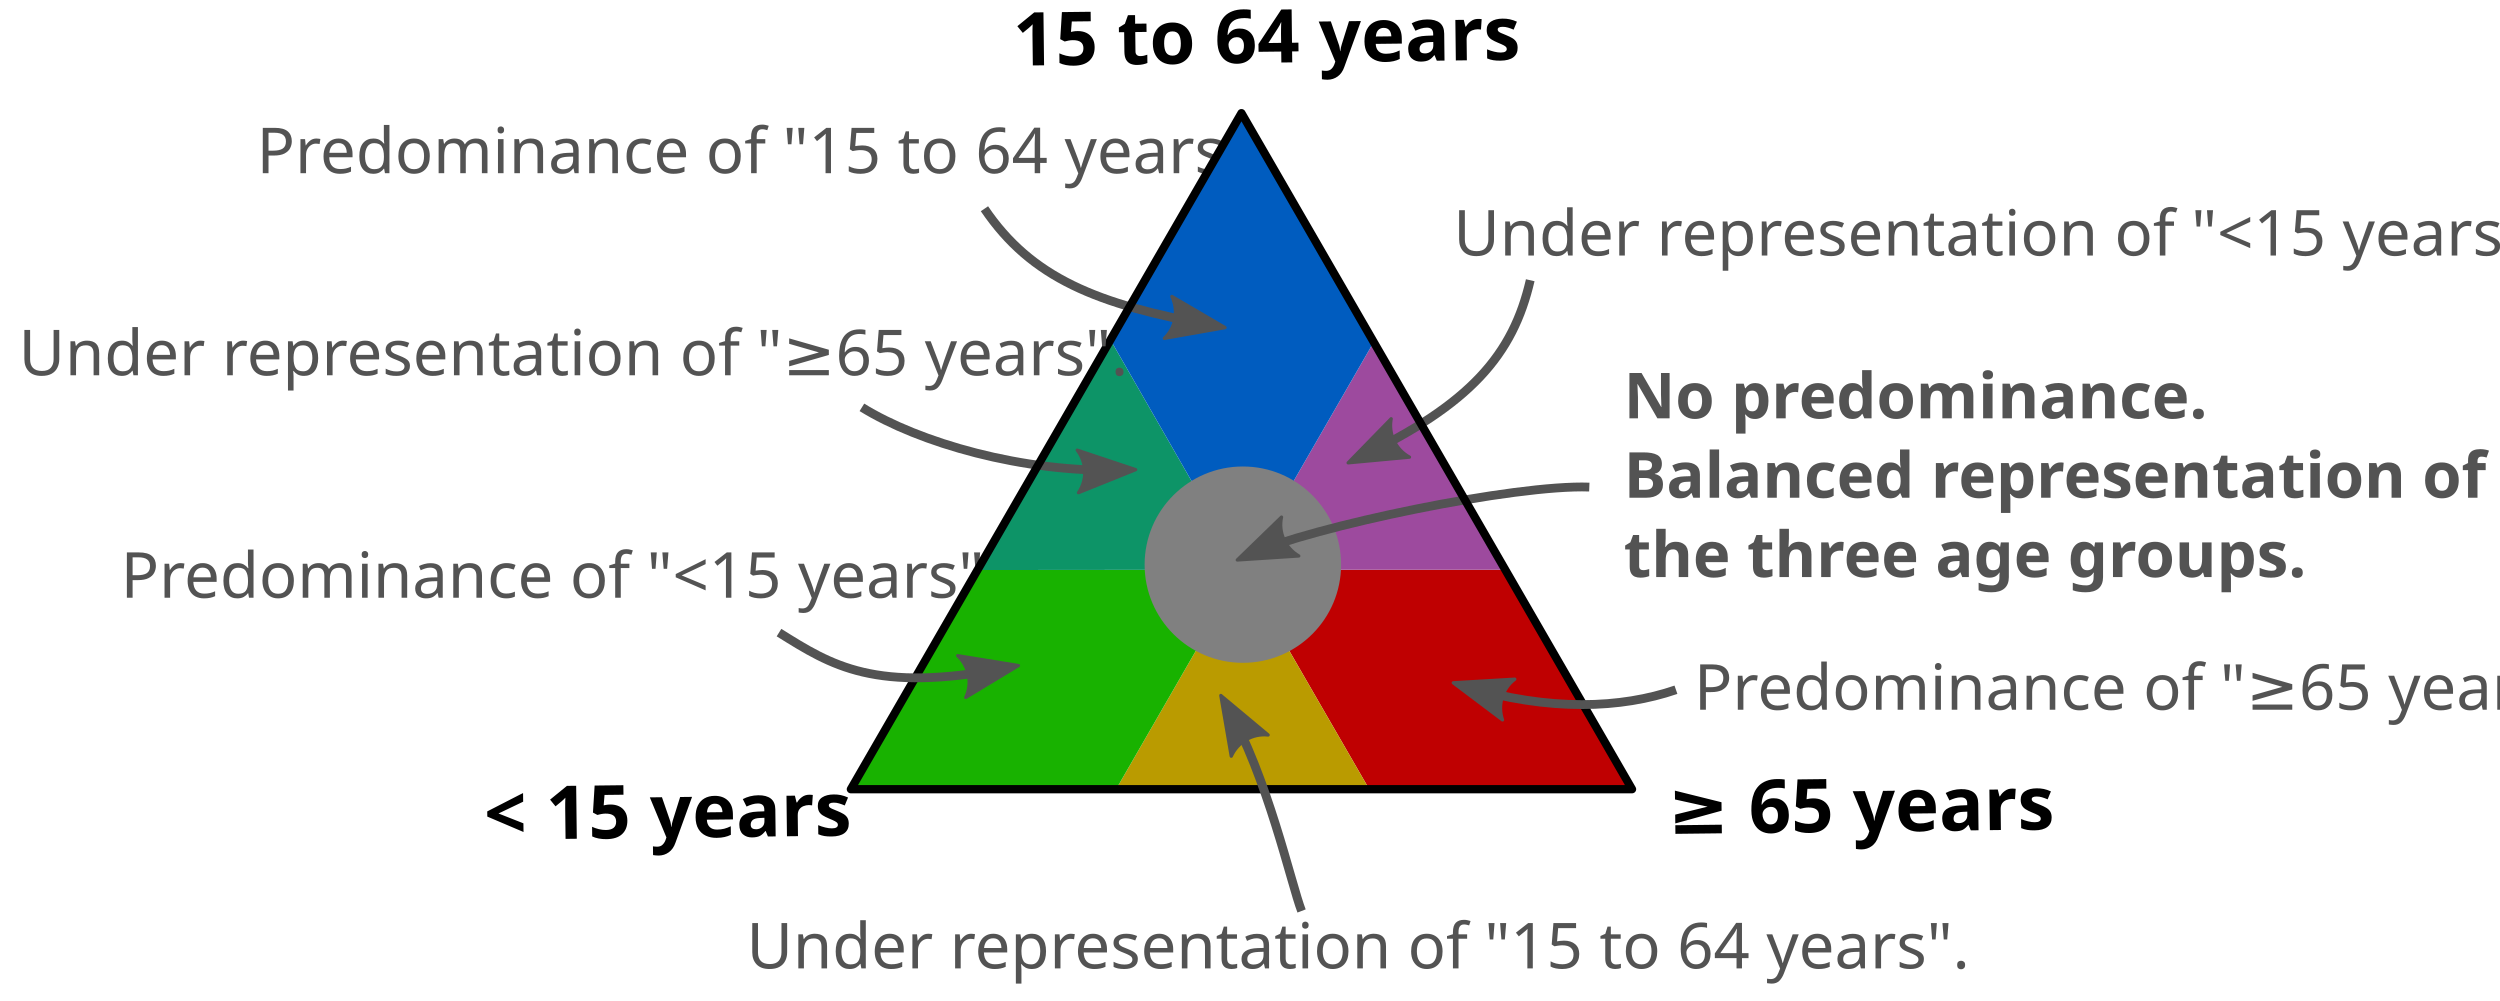
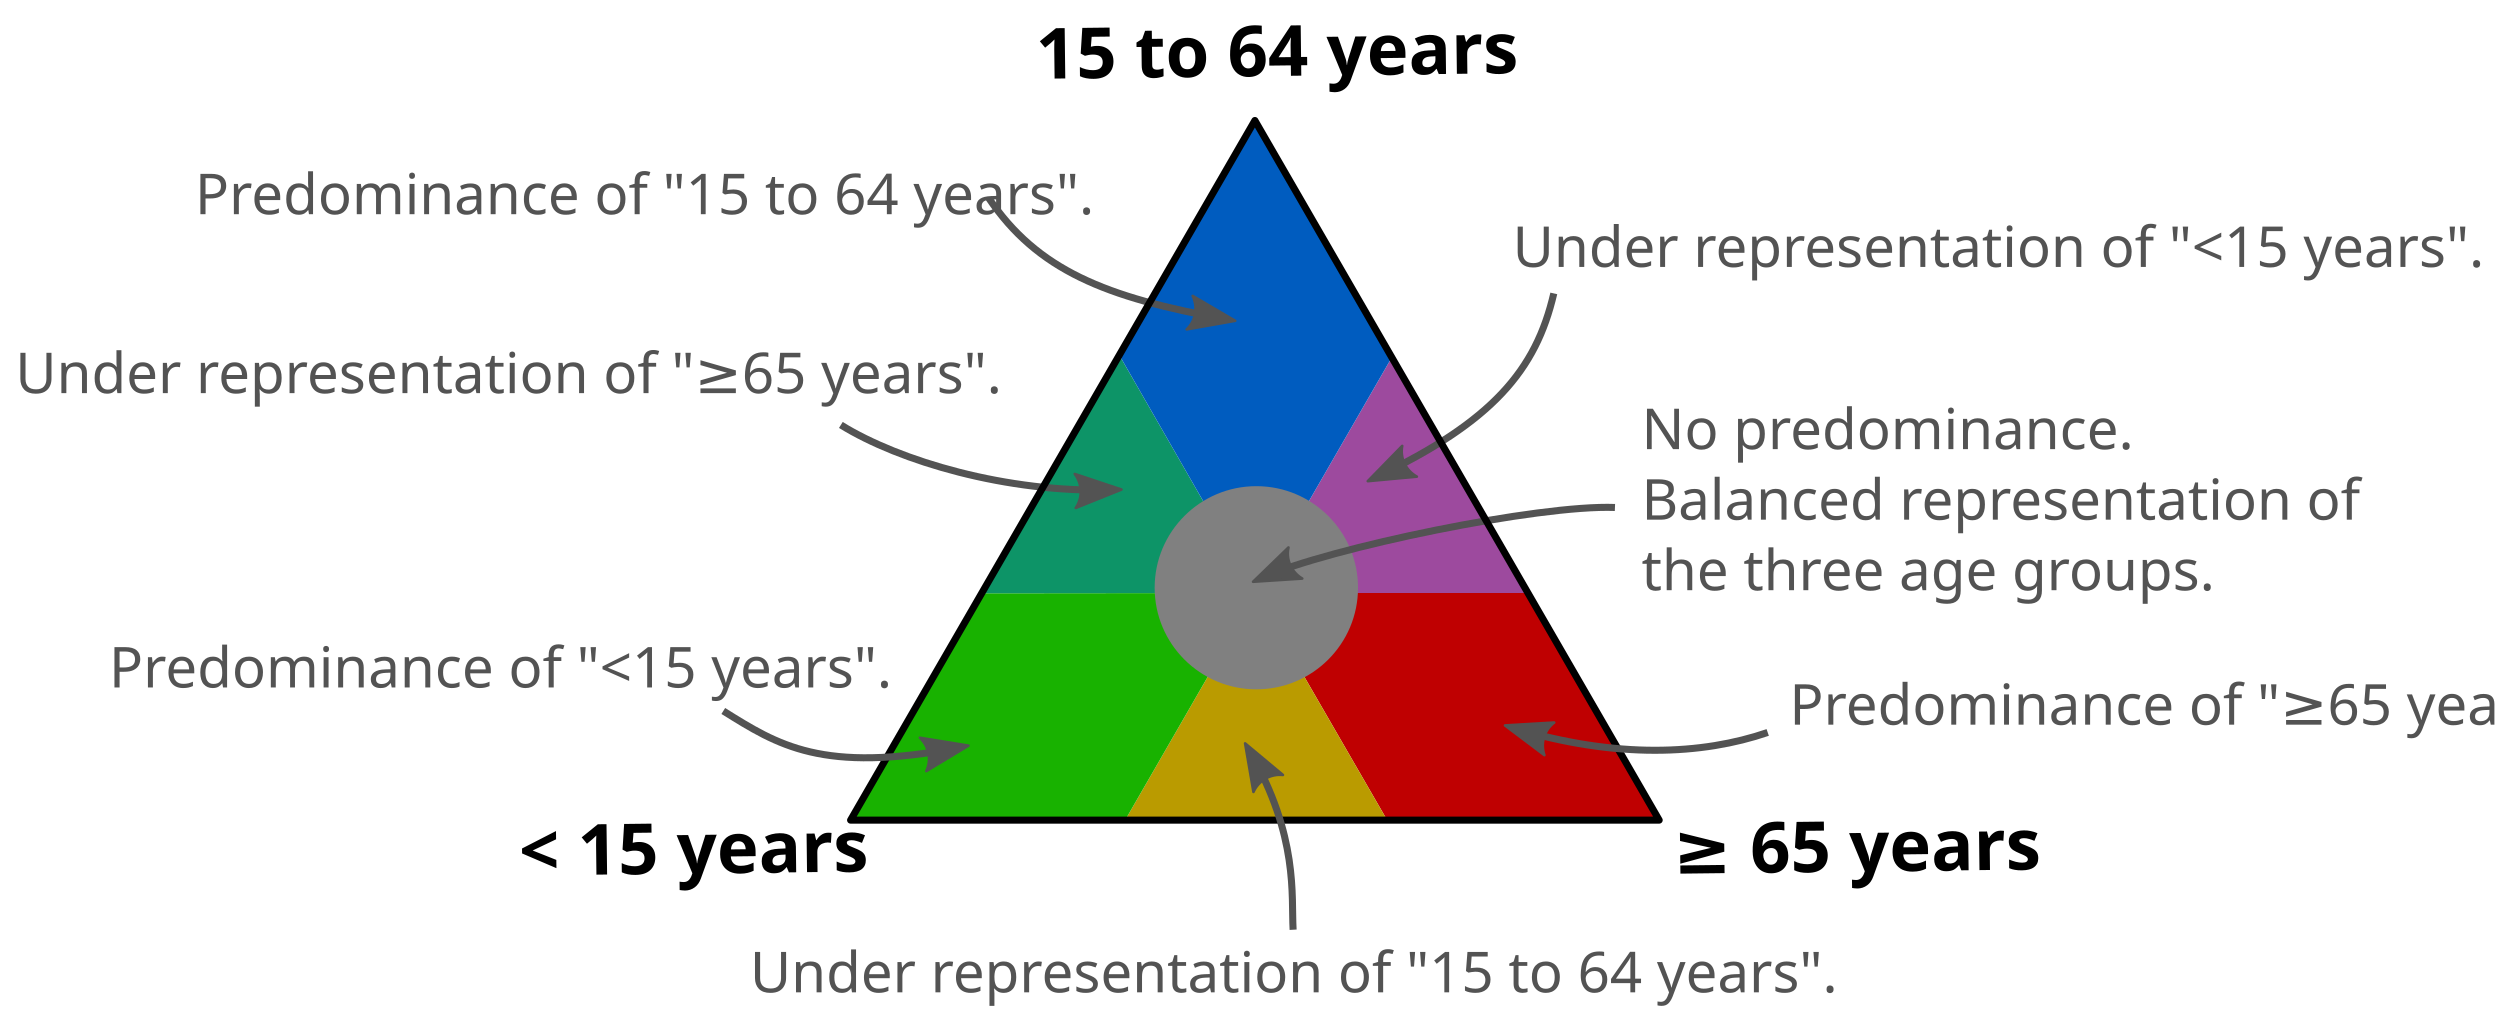
- <svg xmlns="http://www.w3.org/2000/svg" height="60mm" version="1.1" width="150mm" id="svg1271">
+ <svg xmlns="http://www.w3.org/2000/svg" height="51mm" version="1.1" width="125mm" id="svg1271">
  <defs id="defs2">
    <marker style="overflow:visible" id="Arrow2Mend-2-6-6" refX="0" refY="0" orient="auto" viewBox="0 0 6.93 5.196" markerWidth="6.93" markerHeight="5.196" preserveAspectRatio="xMidYMid">
      <path transform="scale(-0.6)" d="M 8.719,4.034 -2.207,0.016 8.719,-4.002 c -1.745,2.372 -1.735,5.617 -6e-7,8.035 z" style="fill:context-stroke;fill-rule:evenodd;stroke:context-stroke;stroke-width:0.625;stroke-linejoin:round" id="path359593-0-6-10" />
    </marker>
    <marker style="overflow:visible" id="Arrow2Mend-2-6-3-2" refX="0" refY="0" orient="auto" viewBox="0 0 6.93 5.196" markerWidth="6.93" markerHeight="5.196" preserveAspectRatio="xMidYMid">
      <path transform="scale(-0.6)" d="M 8.719,4.034 -2.207,0.016 8.719,-4.002 c -1.745,2.372 -1.735,5.617 -6e-7,8.035 z" style="fill:context-stroke;fill-rule:evenodd;stroke:context-stroke;stroke-width:0.625;stroke-linejoin:round" id="path359593-0-6-1-6" />
    </marker>
    <marker style="overflow:visible" id="Arrow2Mend-2-6-3" refX="0" refY="0" orient="auto" viewBox="0 0 6.93 5.196" markerWidth="6.93" markerHeight="5.196" preserveAspectRatio="xMidYMid">
      <path transform="scale(-0.6)" d="M 8.719,4.034 -2.207,0.016 8.719,-4.002 c -1.745,2.372 -1.735,5.617 -6e-7,8.035 z" style="fill:context-stroke;fill-rule:evenodd;stroke:context-stroke;stroke-width:0.625;stroke-linejoin:round" id="path359593-0-6-1" />
    </marker>
    <marker style="overflow:visible" id="Arrow2Mend-4" refX="0" refY="0" orient="auto">
      <path transform="scale(-0.6)" d="M 8.719,4.034 -2.207,0.016 8.719,-4.002 c -1.745,2.372 -1.735,5.617 -6e-7,8.035 z" style="fill:context-stroke;fill-rule:evenodd;stroke:context-stroke;stroke-width:0.625;stroke-linejoin:round" id="path359593-4" />
    </marker>
    <marker style="overflow:visible" id="Arrow2Mend-9-7" refX="0" refY="0" orient="auto">
      <path transform="scale(-0.6)" d="M 8.719,4.034 -2.207,0.016 8.719,-4.002 c -1.745,2.372 -1.735,5.617 -6e-7,8.035 z" style="fill:context-stroke;fill-rule:evenodd;stroke:context-stroke;stroke-width:0.625;stroke-linejoin:round" id="path359593-6-6" />
    </marker>
    <marker style="overflow:visible" id="Arrow2Mend-9-1-3" refX="0" refY="0" orient="auto">
      <path transform="scale(-0.6)" d="M 8.719,4.034 -2.207,0.016 8.719,-4.002 c -1.745,2.372 -1.735,5.617 -6e-7,8.035 z" style="fill:context-stroke;fill-rule:evenodd;stroke:context-stroke;stroke-width:0.625;stroke-linejoin:round" id="path359593-6-7-1" />
    </marker>
    <marker style="overflow:visible" id="Arrow2Mend-9-7-2" refX="0" refY="0" orient="auto">
      <path transform="scale(-0.6)" d="M 8.719,4.034 -2.207,0.016 8.719,-4.002 c -1.745,2.372 -1.735,5.617 -6e-7,8.035 z" style="fill:context-stroke;fill-rule:evenodd;stroke:context-stroke;stroke-width:0.625;stroke-linejoin:round" id="path359593-6-6-6" />
    </marker>
    <marker style="overflow:visible" id="Arrow2Mend-9-1-3-3" refX="0" refY="0" orient="auto">
      <path transform="scale(-0.6)" d="M 8.719,4.034 -2.207,0.016 8.719,-4.002 c -1.745,2.372 -1.735,5.617 -6e-7,8.035 z" style="fill:context-stroke;fill-rule:evenodd;stroke:context-stroke;stroke-width:0.625;stroke-linejoin:round" id="path359593-6-7-1-6" />
    </marker>
    <marker style="overflow:visible" id="Arrow2Mend-9-1-3-0" refX="0" refY="0" orient="auto">
      <path transform="scale(-0.6)" d="M 8.719,4.034 -2.207,0.016 8.719,-4.002 c -1.745,2.372 -1.735,5.617 -6e-7,8.035 z" style="fill:context-stroke;fill-rule:evenodd;stroke:context-stroke;stroke-width:0.625;stroke-linejoin:round" id="path359593-6-7-1-63" />
    </marker>
    <marker style="overflow:visible" id="Arrow2Mend-9-1-3-06" refX="0" refY="0" orient="auto">
      <path transform="scale(-0.6)" d="M 8.719,4.034 -2.207,0.016 8.719,-4.002 c -1.745,2.372 -1.735,5.617 -6e-7,8.035 z" style="fill:context-stroke;fill-rule:evenodd;stroke:context-stroke;stroke-width:0.625;stroke-linejoin:round" id="path359593-6-7-1-1" />
    </marker>
    <marker style="overflow:visible" id="Arrow2Mend" refX="0" refY="0" orient="auto" viewBox="0 0 6.93 5.196" markerWidth="6.93" markerHeight="5.196" preserveAspectRatio="xMidYMid">
      <path transform="scale(-0.6)" d="M 8.719,4.034 -2.207,0.016 8.719,-4.002 c -1.745,2.372 -1.735,5.617 -6e-7,8.035 z" style="fill:context-stroke;fill-rule:evenodd;stroke:context-stroke;stroke-width:0.625;stroke-linejoin:round" id="path359593" />
    </marker>
    <marker style="overflow:visible" id="Arrow2Mend-2" refX="0" refY="0" orient="auto" viewBox="0 0 6.93 5.196" markerWidth="6.93" markerHeight="5.196" preserveAspectRatio="xMidYMid">
      <path transform="scale(-0.6)" d="M 8.719,4.034 -2.207,0.016 8.719,-4.002 c -1.745,2.372 -1.735,5.617 -6e-7,8.035 z" style="fill:context-stroke;fill-rule:evenodd;stroke:context-stroke;stroke-width:0.625;stroke-linejoin:round" id="path359593-0" />
    </marker>
    <marker style="overflow:visible" id="Arrow2Mend-2-6" refX="0" refY="0" orient="auto" viewBox="0 0 6.93 5.196" markerWidth="6.93" markerHeight="5.196" preserveAspectRatio="xMidYMid">
      <path transform="scale(-0.6)" d="M 8.719,4.034 -2.207,0.016 8.719,-4.002 c -1.745,2.372 -1.735,5.617 -6e-7,8.035 z" style="fill:context-stroke;fill-rule:evenodd;stroke:context-stroke;stroke-width:0.625;stroke-linejoin:round" id="path359593-0-6" />
    </marker>
    <marker style="overflow:visible" id="Arrow2Mend-9-1-3-5" refX="0" refY="0" orient="auto" viewBox="0 0 6.93 5.196" markerWidth="6.93" markerHeight="5.196" preserveAspectRatio="xMidYMid">
      <path transform="scale(-0.6)" d="M 8.719,4.034 -2.207,0.016 8.719,-4.002 c -1.745,2.372 -1.735,5.617 -6e-7,8.035 z" style="fill:context-stroke;fill-rule:evenodd;stroke:context-stroke;stroke-width:0.625;stroke-linejoin:round" id="path359593-6-7-1-4" />
    </marker>
    <marker style="overflow:visible" id="Arrow2Mend-9-1-3-6" refX="0" refY="0" orient="auto">
      <path transform="scale(-0.6)" d="M 8.719,4.034 -2.207,0.016 8.719,-4.002 c -1.745,2.372 -1.735,5.617 -6e-7,8.035 z" style="fill:context-stroke;fill-rule:evenodd;stroke:context-stroke;stroke-width:0.625;stroke-linejoin:round" id="path359593-6-7-1-5" />
    </marker>
    <marker style="overflow:visible" id="Arrow2Mend-9-7-9" refX="0" refY="0" orient="auto">
      <path transform="scale(-0.6)" d="M 8.719,4.034 -2.207,0.016 8.719,-4.002 c -1.745,2.372 -1.735,5.617 -6e-7,8.035 z" style="fill:context-stroke;fill-rule:evenodd;stroke:context-stroke;stroke-width:0.625;stroke-linejoin:round" id="path359593-6-6-3" />
    </marker>
    <marker style="overflow:visible" id="Arrow2Mend-2-6-6-7" refX="0" refY="0" orient="auto" viewBox="0 0 6.93 5.196" markerWidth="6.93" markerHeight="5.196" preserveAspectRatio="xMidYMid">
      <path transform="scale(-0.6)" d="M 8.719,4.034 -2.207,0.016 8.719,-4.002 c -1.745,2.372 -1.735,5.617 -6e-7,8.035 z" style="fill:context-stroke;fill-rule:evenodd;stroke:context-stroke;stroke-width:0.625;stroke-linejoin:round" id="path359593-0-6-10-3" />
    </marker>
    <marker style="overflow:visible" id="Arrow2Mend-2-6-3-2-6" refX="0" refY="0" orient="auto" viewBox="0 0 6.93 5.196" markerWidth="6.93" markerHeight="5.196" preserveAspectRatio="xMidYMid">
      <path transform="scale(-0.6)" d="M 8.719,4.034 -2.207,0.016 8.719,-4.002 c -1.745,2.372 -1.735,5.617 -6e-7,8.035 z" style="fill:context-stroke;fill-rule:evenodd;stroke:context-stroke;stroke-width:0.625;stroke-linejoin:round" id="path359593-0-6-1-6-1" />
    </marker>
    <marker style="overflow:visible" id="Arrow2Mend-2-6-3-29" refX="0" refY="0" orient="auto" viewBox="0 0 6.93 5.196" markerWidth="6.93" markerHeight="5.196" preserveAspectRatio="xMidYMid">
      <path transform="scale(-0.6)" d="M 8.719,4.034 -2.207,0.016 8.719,-4.002 c -1.745,2.372 -1.735,5.617 -6e-7,8.035 z" style="fill:context-stroke;fill-rule:evenodd;stroke:context-stroke;stroke-width:0.625;stroke-linejoin:round" id="path359593-0-6-1-3" />
    </marker>
    <marker style="overflow:visible" id="Arrow2Mend-2-6-6-3" refX="0" refY="0" orient="auto" viewBox="0 0 6.93 5.196" markerWidth="6.93" markerHeight="5.196" preserveAspectRatio="xMidYMid">
      <path transform="scale(-0.6)" d="M 8.719,4.034 -2.207,0.016 8.719,-4.002 c -1.745,2.372 -1.735,5.617 -6e-7,8.035 z" style="fill:context-stroke;fill-rule:evenodd;stroke:context-stroke;stroke-width:0.625;stroke-linejoin:round" id="path359593-0-6-10-9" />
    </marker>
    <marker style="overflow:visible" id="Arrow2Mend-2-6-3-2-1" refX="0" refY="0" orient="auto" viewBox="0 0 6.93 5.196" markerWidth="6.93" markerHeight="5.196" preserveAspectRatio="xMidYMid">
      <path transform="scale(-0.6)" d="M 8.719,4.034 -2.207,0.016 8.719,-4.002 c -1.745,2.372 -1.735,5.617 -6e-7,8.035 z" style="fill:context-stroke;fill-rule:evenodd;stroke:context-stroke;stroke-width:0.625;stroke-linejoin:round" id="path359593-0-6-1-6-9" />
    </marker>
    <marker style="overflow:visible" id="Arrow2Mend-2-6-3-6" refX="0" refY="0" orient="auto" viewBox="0 0 6.93 5.196" markerWidth="6.93" markerHeight="5.196" preserveAspectRatio="xMidYMid">
      <path transform="scale(-0.6)" d="M 8.719,4.034 -2.207,0.016 8.719,-4.002 c -1.745,2.372 -1.735,5.617 -6e-7,8.035 z" style="fill:context-stroke;fill-rule:evenodd;stroke:context-stroke;stroke-width:0.625;stroke-linejoin:round" id="path359593-0-6-1-9" />
    </marker>
    <marker style="overflow:visible" id="Arrow2Mend-9-1-3-0-6" refX="0" refY="0" orient="auto">
      <path transform="scale(-0.6)" d="M 8.719,4.034 -2.207,0.016 8.719,-4.002 c -1.745,2.372 -1.735,5.617 -6e-7,8.035 z" style="fill:context-stroke;fill-rule:evenodd;stroke:context-stroke;stroke-width:0.625;stroke-linejoin:round" id="path359593-6-7-1-63-0" />
    </marker>
    <marker style="overflow:visible" id="Arrow2Mend-9-1-3-3-7" refX="0" refY="0" orient="auto">
      <path transform="scale(-0.6)" d="M 8.719,4.034 -2.207,0.016 8.719,-4.002 c -1.745,2.372 -1.735,5.617 -6e-7,8.035 z" style="fill:context-stroke;fill-rule:evenodd;stroke:context-stroke;stroke-width:0.625;stroke-linejoin:round" id="path359593-6-7-1-6-0" />
    </marker>
    <marker style="overflow:visible" id="Arrow2Mend-9-7-2-1" refX="0" refY="0" orient="auto">
      <path transform="scale(-0.6)" d="M 8.719,4.034 -2.207,0.016 8.719,-4.002 c -1.745,2.372 -1.735,5.617 -6e-7,8.035 z" style="fill:context-stroke;fill-rule:evenodd;stroke:context-stroke;stroke-width:0.625;stroke-linejoin:round" id="path359593-6-6-6-0" />
    </marker>
    <marker style="overflow:visible" id="Arrow2Mend-9-1-3-6-1" refX="0" refY="0" orient="auto">
      <path transform="scale(-0.6)" d="M 8.719,4.034 -2.207,0.016 8.719,-4.002 c -1.745,2.372 -1.735,5.617 -6e-7,8.035 z" style="fill:context-stroke;fill-rule:evenodd;stroke:context-stroke;stroke-width:0.625;stroke-linejoin:round" id="path359593-6-7-1-5-3" />
    </marker>
    <marker style="overflow:visible" id="Arrow2Mend-9-7-9-7" refX="0" refY="0" orient="auto">
      <path transform="scale(-0.6)" d="M 8.719,4.034 -2.207,0.016 8.719,-4.002 c -1.745,2.372 -1.735,5.617 -6e-7,8.035 z" style="fill:context-stroke;fill-rule:evenodd;stroke:context-stroke;stroke-width:0.625;stroke-linejoin:round" id="path359593-6-6-3-7" />
    </marker>
    <marker style="overflow:visible" id="Arrow2Mend-9-1-3-5-2" refX="0" refY="0" orient="auto" viewBox="0 0 6.93 5.196" markerWidth="6.93" markerHeight="5.196" preserveAspectRatio="xMidYMid">
      <path transform="scale(-0.6)" d="M 8.719,4.034 -2.207,0.016 8.719,-4.002 c -1.745,2.372 -1.735,5.617 -6e-7,8.035 z" style="fill:context-stroke;fill-rule:evenodd;stroke:context-stroke;stroke-width:0.625;stroke-linejoin:round" id="path359593-6-7-1-4-6" />
    </marker>
    <marker style="overflow:visible" id="Arrow2Mend-9-1-3-06-4" refX="0" refY="0" orient="auto">
      <path transform="scale(-0.6)" d="M 8.719,4.034 -2.207,0.016 8.719,-4.002 c -1.745,2.372 -1.735,5.617 -6e-7,8.035 z" style="fill:context-stroke;fill-rule:evenodd;stroke:context-stroke;stroke-width:0.625;stroke-linejoin:round" id="path359593-6-7-1-1-5" />
    </marker>
    <marker style="overflow:visible" id="Arrow2Mend-9-1-3-0-6-2" refX="0" refY="0" orient="auto">
      <path transform="scale(-0.6)" d="M 8.719,4.034 -2.207,0.016 8.719,-4.002 c -1.745,2.372 -1.735,5.617 -6e-7,8.035 z" style="fill:context-stroke;fill-rule:evenodd;stroke:context-stroke;stroke-width:0.625;stroke-linejoin:round" id="path359593-6-7-1-63-0-0" />
    </marker>
    <marker style="overflow:visible" id="Arrow2Mend-9-1-3-3-7-2" refX="0" refY="0" orient="auto">
      <path transform="scale(-0.6)" d="M 8.719,4.034 -2.207,0.016 8.719,-4.002 c -1.745,2.372 -1.735,5.617 -6e-7,8.035 z" style="fill:context-stroke;fill-rule:evenodd;stroke:context-stroke;stroke-width:0.625;stroke-linejoin:round" id="path359593-6-7-1-6-0-9" />
    </marker>
    <marker style="overflow:visible" id="Arrow2Mend-9-7-2-1-0" refX="0" refY="0" orient="auto">
      <path transform="scale(-0.6)" d="M 8.719,4.034 -2.207,0.016 8.719,-4.002 c -1.745,2.372 -1.735,5.617 -6e-7,8.035 z" style="fill:context-stroke;fill-rule:evenodd;stroke:context-stroke;stroke-width:0.625;stroke-linejoin:round" id="path359593-6-6-6-0-9" />
    </marker>
    <marker style="overflow:visible" id="Arrow2Mend-9-1-3-6-1-9" refX="0" refY="0" orient="auto">
      <path transform="scale(-0.6)" d="M 8.719,4.034 -2.207,0.016 8.719,-4.002 c -1.745,2.372 -1.735,5.617 -6e-7,8.035 z" style="fill:context-stroke;fill-rule:evenodd;stroke:context-stroke;stroke-width:0.625;stroke-linejoin:round" id="path359593-6-7-1-5-3-4" />
    </marker>
    <marker style="overflow:visible" id="Arrow2Mend-9-7-9-7-5" refX="0" refY="0" orient="auto">
      <path transform="scale(-0.6)" d="M 8.719,4.034 -2.207,0.016 8.719,-4.002 c -1.745,2.372 -1.735,5.617 -6e-7,8.035 z" style="fill:context-stroke;fill-rule:evenodd;stroke:context-stroke;stroke-width:0.625;stroke-linejoin:round" id="path359593-6-6-3-7-1" />
    </marker>
    <marker style="overflow:visible" id="Arrow2Mend-9-1-3-5-2-0" refX="0" refY="0" orient="auto" viewBox="0 0 6.93 5.196" markerWidth="6.93" markerHeight="5.196" preserveAspectRatio="xMidYMid">
      <path transform="scale(-0.6)" d="M 8.719,4.034 -2.207,0.016 8.719,-4.002 c -1.745,2.372 -1.735,5.617 -6e-7,8.035 z" style="fill:context-stroke;fill-rule:evenodd;stroke:context-stroke;stroke-width:0.625;stroke-linejoin:round" id="path359593-6-7-1-4-6-3" />
    </marker>
    <marker style="overflow:visible" id="Arrow2Mend-9-1-3-06-4-7" refX="0" refY="0" orient="auto">
      <path transform="scale(-0.6)" d="M 8.719,4.034 -2.207,0.016 8.719,-4.002 c -1.745,2.372 -1.735,5.617 -6e-7,8.035 z" style="fill:context-stroke;fill-rule:evenodd;stroke:context-stroke;stroke-width:0.625;stroke-linejoin:round" id="path359593-6-7-1-1-5-8" />
    </marker>
    <marker style="overflow:visible" id="Arrow2Mend-9-7-2-1-1" refX="0" refY="0" orient="auto">
      <path transform="scale(-0.6)" d="M 8.719,4.034 -2.207,0.016 8.719,-4.002 c -1.745,2.372 -1.735,5.617 -6e-7,8.035 z" style="fill:context-stroke;fill-rule:evenodd;stroke:context-stroke;stroke-width:0.625;stroke-linejoin:round" id="path359593-6-6-6-0-3" />
    </marker>
    <marker style="overflow:visible" id="Arrow2Mend-9-7-2-1-1-6" refX="0" refY="0" orient="auto">
      <path transform="scale(-0.6)" d="M 8.719,4.034 -2.207,0.016 8.719,-4.002 c -1.745,2.372 -1.735,5.617 -6e-7,8.035 z" style="fill:context-stroke;fill-rule:evenodd;stroke:context-stroke;stroke-width:0.625;stroke-linejoin:round" id="path359593-6-6-6-0-3-2" />
    </marker>
  </defs>
-   <text xml:space="preserve" style="font-style:normal;font-variant:normal;font-weight:600;font-stretch:normal;font-size:16.826px;line-height:1.25;font-family:'Myriad Pro';-inkscape-font-specification:'Myriad Pro, Semi-Bold';font-variant-ligatures:normal;font-variant-caps:normal;font-variant-numeric:normal;font-variant-east-asian:normal;display:inline;stroke-width:1.105" x="375.897" y="193.562" id="text2020192-0-9-6-8-47-7-0" transform="rotate(-0.6760021)">
-     <tspan id="tspan991476-0" x="375.897" y="193.562" style="stroke-width:1.105">≥ 65 years</tspan>
+   <path style="fill:#bf0001;fill-opacity:1;stroke:none;stroke-width:1.207px;stroke-linecap:butt;stroke-linejoin:miter;stroke-opacity:1" d="m 288.758,112.064 -51.408,0.005 24.785,42.911 51.064,-0.19" id="path352121-6-3" />
+   <path style="fill:#ba9b00;fill-opacity:1;stroke:none;stroke-width:1.207px;stroke-linecap:butt;stroke-linejoin:miter;stroke-opacity:1" d="m 212.575,155.068 49.576,-0.06 -24.802,-42.939" id="path351907-9-8" />
+   <path style="fill:#9d4a9e;fill-opacity:1;stroke:none;stroke-width:1.207px;stroke-linecap:butt;stroke-linejoin:miter;stroke-opacity:1" d="m 263.055,67.471 -25.708,44.6 51.424,-0.008" id="path351561-3-0" />
+   <path style="fill:#18b200;fill-opacity:1;stroke:none;stroke-width:1.207px;stroke-linecap:butt;stroke-linejoin:miter;stroke-opacity:1" d="m 161.333,154.779 51.259,0.26 24.761,-42.975 -51.802,0.056 -24.561,42.521" id="path351207-7-5" />
+   <path style="fill:#0d9467;fill-opacity:1;stroke:none;stroke-width:1.207px;stroke-linecap:butt;stroke-linejoin:miter;stroke-opacity:1" d="m 211.516,67.096 -25.986,45.024 51.822,-0.052 z" id="path351056-4-6" />
+   <path style="fill:#005cbf;fill-opacity:1;stroke:none;stroke-width:1.207px;stroke-linecap:butt;stroke-linejoin:miter;stroke-opacity:1" d="m 237.03,23.155 -25.509,43.947 25.829,44.968 25.675,-44.549 -25.997,-44.581" id="path348292-5-6" />
+   <ellipse style="fill:#808080;fill-opacity:1;stroke:none;stroke-width:1.333;stop-color:#000000" id="path389359" cx="237.418" cy="111.072" rx="19.216" ry="19.198" />
+   <path style="display:inline;fill:none;stroke:#535353;stroke-width:1.333;stroke-linecap:butt;stroke-linejoin:miter;stroke-miterlimit:4;stroke-dasharray:none;stroke-opacity:1;marker-end:url(#Arrow2Mend-9-1-3-0-6)" d="m 158.901,80.305 c 11.069,6.862 31.449,12.873 51.266,12.274" id="path358592-2-8-2" />
+   <path style="display:inline;fill:none;stroke:#535353;stroke-width:1.333;stroke-linecap:butt;stroke-linejoin:miter;stroke-miterlimit:4;stroke-dasharray:none;stroke-opacity:1;marker-end:url(#Arrow2Mend-9-1-3-3-7)" d="m 186.869,37.465 c 9.159,13.523 21.95,18.765 44.815,22.861" id="path358592-2-8-1" />
+   <path style="display:inline;fill:none;stroke:#535353;stroke-width:1.333;stroke-linecap:butt;stroke-linejoin:miter;stroke-miterlimit:4;stroke-dasharray:none;stroke-opacity:1;marker-end:url(#Arrow2Mend-9-7-2-1)" d="M 293.632,55.45 C 290.262,69.976 282.043,79.682 260.065,90.159" id="path358592-2-9" />
+   <path style="display:inline;fill:none;stroke:#535353;stroke-width:1.333;stroke-linecap:butt;stroke-linejoin:miter;stroke-miterlimit:4;stroke-dasharray:none;stroke-opacity:1;marker-end:url(#Arrow2Mend-9-7-9-7)" d="m 305.187,95.901 c -14.351,-0.549 -53.821,7.566 -66.778,13.311" id="path358592-2-7" />
+   <path id="path5866-0" style="color:#000000;clip-rule:nonzero;display:inline;overflow:visible;visibility:visible;isolation:auto;mix-blend-mode:normal;color-interpolation:sRGB;color-interpolation-filters:linearRGB;solid-color:#000000;solid-opacity:1;fill:none;fill-opacity:1;fill-rule:evenodd;stroke:#000000;stroke-width:1.333;stroke-linecap:round;stroke-linejoin:round;stroke-miterlimit:4;stroke-dasharray:none;stroke-dashoffset:0;stroke-opacity:1;marker:none;marker-start:none;marker-mid:none;marker-end:none;color-rendering:auto;image-rendering:auto;shape-rendering:auto;text-rendering:auto;enable-background:accumulate" d="M 313.547,154.984 H 160.74 L 237.143,22.772 Z" />
+   <text xml:space="preserve" style="font-style:normal;font-variant:normal;font-weight:600;font-stretch:normal;font-size:13.333px;line-height:1.25;font-family:'Myriad Pro';-inkscape-font-specification:'Myriad Pro, Semi-Bold';font-variant-ligatures:normal;font-variant-caps:normal;font-variant-numeric:normal;font-variant-east-asian:normal;display:inline;stroke-width:1.105" x="314.185" y="168.832" id="text2020192-0-9-6-8-47-7-0" transform="rotate(-0.6760021)">
+     <tspan id="tspan991476-0" x="314.185" y="168.832" style="font-style:normal;font-variant:normal;font-weight:600;font-stretch:normal;font-size:13.333px;font-family:'Myriad Pro';-inkscape-font-specification:'Myriad Pro, Semi-Bold';font-variant-ligatures:normal;font-variant-caps:normal;font-variant-numeric:normal;font-variant-east-asian:normal;stroke-width:1.105">≥ 65 years</tspan>
  </text>
-   <text xml:space="preserve" style="font-style:normal;font-variant:normal;font-weight:600;font-stretch:normal;font-size:16.826px;line-height:1.25;font-family:'Myriad Pro';-inkscape-font-specification:'Myriad Pro, Semi-Bold';font-variant-ligatures:normal;font-variant-caps:normal;font-variant-numeric:normal;font-variant-east-asian:normal;display:inline;stroke-width:1.105" x="107.592" y="191.735" id="text2020192-0-9-6-8-47-7-2-4" transform="rotate(-0.6760021)">
-     <tspan id="tspan991478-62" x="107.592" y="191.735" style="stroke-width:1.105">&lt; 15 years</tspan>
+   <text xml:space="preserve" style="font-style:normal;font-variant:normal;font-weight:600;font-stretch:normal;font-size:13.333px;line-height:1.25;font-family:'Myriad Pro';-inkscape-font-specification:'Myriad Pro, Semi-Bold';font-variant-ligatures:normal;font-variant-caps:normal;font-variant-numeric:normal;font-variant-east-asian:normal;display:inline;stroke-width:1.105" x="96.177" y="166.605" id="text2020192-0-9-6-8-47-7-2-4" transform="rotate(-0.6760021)">
+     <tspan id="tspan991478-62" x="96.177" y="166.605" style="font-style:normal;font-variant:normal;font-weight:600;font-stretch:normal;font-size:13.333px;font-family:'Myriad Pro';-inkscape-font-specification:'Myriad Pro, Semi-Bold';font-variant-ligatures:normal;font-variant-caps:normal;font-variant-numeric:normal;font-variant-east-asian:normal;stroke-width:1.105">&lt; 15 years</tspan>
  </text>
-   <text xml:space="preserve" style="font-style:normal;font-variant:normal;font-weight:600;font-stretch:normal;font-size:16.826px;line-height:1.25;font-family:'Myriad Pro';-inkscape-font-specification:'Myriad Pro, Semi-Bold';font-variant-ligatures:normal;font-variant-caps:normal;font-variant-numeric:normal;font-variant-east-asian:normal;display:inline;stroke-width:1.105" x="229.62" y="17.601" id="text2020192-0-9-6-8-47-7-3-6" transform="rotate(-0.6760021)">
-     <tspan id="tspan991474-7" x="229.62" y="17.601" style="stroke-width:1.105">15 to 64 years</tspan>
+   <text xml:space="preserve" style="font-style:normal;font-variant:normal;font-weight:600;font-stretch:normal;font-size:13.333px;line-height:1.25;font-family:'Myriad Pro';-inkscape-font-specification:'Myriad Pro, Semi-Bold';font-variant-ligatures:normal;font-variant-caps:normal;font-variant-numeric:normal;font-variant-east-asian:normal;display:inline;stroke-width:1.105" x="195.623" y="17.2" id="text2020192-0-9-6-8-47-7-3-6" transform="rotate(-0.6760021)">
+     <tspan id="tspan991474-7" x="195.623" y="17.2" style="font-style:normal;font-variant:normal;font-weight:600;font-stretch:normal;font-size:13.333px;font-family:'Myriad Pro';-inkscape-font-specification:'Myriad Pro, Semi-Bold';font-variant-ligatures:normal;font-variant-caps:normal;font-variant-numeric:normal;font-variant-east-asian:normal;stroke-width:1.105">15 to 64 years</tspan>
  </text>
-   <text xml:space="preserve" style="font-style:normal;font-variant:normal;font-weight:normal;font-stretch:normal;font-size:14.395px;line-height:1.25;font-family:'Myriad Pro';-inkscape-font-specification:'Myriad Pro, Normal';font-variant-ligatures:normal;font-variant-caps:normal;font-variant-numeric:normal;font-variant-east-asian:normal;display:inline;fill:#535353;fill-opacity:1;stroke-width:1" x="58.203" y="39.274" id="text2020192-1">
-     <tspan x="58.203" y="39.274" id="tspan347158" style="stroke-width:1">Predominance of "15 to 64 years".</tspan>
+   <text xml:space="preserve" style="font-style:normal;font-variant:normal;font-weight:normal;font-stretch:normal;font-size:10.667px;line-height:1.25;font-family:'Myriad Pro';-inkscape-font-specification:'Myriad Pro, Normal';font-variant-ligatures:normal;font-variant-caps:normal;font-variant-numeric:normal;font-variant-east-asian:normal;display:inline;fill:#535353;fill-opacity:1;stroke-width:1" x="36.839" y="40.477" id="text2020192-1">
+     <tspan x="36.839" y="40.477" id="tspan347158" style="font-style:normal;font-variant:normal;font-weight:normal;font-stretch:normal;font-size:10.667px;font-family:'Myriad Pro';-inkscape-font-specification:'Myriad Pro, Normal';font-variant-ligatures:normal;font-variant-caps:normal;font-variant-numeric:normal;font-variant-east-asian:normal;stroke-width:1">Predominance of "15 to 64 years".</tspan>
  </text>
-   <text xml:space="preserve" style="font-style:normal;font-variant:normal;font-weight:normal;font-stretch:normal;font-size:14.395px;line-height:1.25;font-family:'Myriad Pro';-inkscape-font-specification:'Myriad Pro, Normal';font-variant-ligatures:normal;font-variant-caps:normal;font-variant-numeric:normal;font-variant-east-asian:normal;display:inline;fill:#535353;fill-opacity:1;stroke-width:1" x="384.162" y="160.95" id="text2020192-0-8">
-     <tspan x="384.162" y="160.95" id="tspan347160" style="stroke-width:1">Predominance of "≥65 years".</tspan>
+   <text xml:space="preserve" style="font-style:normal;font-variant:normal;font-weight:normal;font-stretch:normal;font-size:10.667px;line-height:1.25;font-family:'Myriad Pro';-inkscape-font-specification:'Myriad Pro, Normal';font-variant-ligatures:normal;font-variant-caps:normal;font-variant-numeric:normal;font-variant-east-asian:normal;display:inline;fill:#535353;fill-opacity:1;stroke-width:1" x="338.162" y="136.95" id="text2020192-0-8">
+     <tspan x="338.162" y="136.95" id="tspan347160" style="font-style:normal;font-variant:normal;font-weight:normal;font-stretch:normal;font-size:10.667px;font-family:'Myriad Pro';-inkscape-font-specification:'Myriad Pro, Normal';font-variant-ligatures:normal;font-variant-caps:normal;font-variant-numeric:normal;font-variant-east-asian:normal;stroke-width:1">Predominance of "≥65 years".</tspan>
  </text>
-   <text xml:space="preserve" style="font-style:normal;font-variant:normal;font-weight:bold;font-stretch:normal;font-size:14.395px;line-height:1.25;font-family:'Myriad Pro';-inkscape-font-specification:'Myriad Pro, Bold';font-variant-ligatures:normal;font-variant-caps:normal;font-variant-numeric:normal;font-variant-east-asian:normal;display:inline;fill:#535353;fill-opacity:1;stroke-width:1" x="368.212" y="94.873" id="text2020192-4">
-     <tspan id="tspan365599-5" x="368.212" y="94.873" style="font-style:normal;font-variant:normal;font-weight:bold;font-stretch:normal;font-size:14.395px;font-family:'Myriad Pro';-inkscape-font-specification:'Myriad Pro, Bold';font-variant-ligatures:normal;font-variant-caps:normal;font-variant-numeric:normal;font-variant-east-asian:normal;stroke-width:1">No predominance.</tspan>
-     <tspan x="368.212" y="112.868" style="font-style:normal;font-variant:normal;font-weight:bold;font-stretch:normal;font-size:14.395px;font-family:'Myriad Pro';-inkscape-font-specification:'Myriad Pro, Bold';font-variant-ligatures:normal;font-variant-caps:normal;font-variant-numeric:normal;font-variant-east-asian:normal;stroke-width:1" id="tspan963">Balanced representation of</tspan>
-     <tspan x="368.212" y="130.862" id="tspan347158-2" style="font-style:normal;font-variant:normal;font-weight:bold;font-stretch:normal;font-size:14.395px;font-family:'Myriad Pro';-inkscape-font-specification:'Myriad Pro, Bold';font-variant-ligatures:normal;font-variant-caps:normal;font-variant-numeric:normal;font-variant-east-asian:normal;stroke-width:1">the three age groups.</tspan>
+   <text xml:space="preserve" style="font-style:normal;font-variant:normal;font-weight:normal;font-stretch:normal;font-size:10.667px;line-height:1.25;font-family:'Myriad Pro';-inkscape-font-specification:'Myriad Pro, Normal';font-variant-ligatures:normal;font-variant-caps:normal;font-variant-numeric:normal;font-variant-east-asian:normal;display:inline;fill:#535353;fill-opacity:1;stroke-width:1" x="310.212" y="84.873" id="text2020192-4">
+     <tspan id="tspan365599-5" x="310.212" y="84.873" style="font-style:normal;font-variant:normal;font-weight:normal;font-stretch:normal;font-size:10.667px;font-family:'Myriad Pro';-inkscape-font-specification:'Myriad Pro, Normal';font-variant-ligatures:normal;font-variant-caps:normal;font-variant-numeric:normal;font-variant-east-asian:normal;stroke-width:1">No predominance.</tspan>
+     <tspan x="310.212" y="98.207" style="font-style:normal;font-variant:normal;font-weight:normal;font-stretch:normal;font-size:10.667px;font-family:'Myriad Pro';-inkscape-font-specification:'Myriad Pro, Normal';font-variant-ligatures:normal;font-variant-caps:normal;font-variant-numeric:normal;font-variant-east-asian:normal;stroke-width:1" id="tspan963">Balanced representation of</tspan>
+     <tspan x="310.212" y="111.54" id="tspan347158-2" style="font-style:normal;font-variant:normal;font-weight:normal;font-stretch:normal;font-size:10.667px;font-family:'Myriad Pro';-inkscape-font-specification:'Myriad Pro, Normal';font-variant-ligatures:normal;font-variant-caps:normal;font-variant-numeric:normal;font-variant-east-asian:normal;stroke-width:1">the three age groups.</tspan>
  </text>
-   <text xml:space="preserve" style="font-style:normal;font-variant:normal;font-weight:normal;font-stretch:normal;font-size:14.395px;line-height:1.25;font-family:'Myriad Pro';-inkscape-font-specification:'Myriad Pro, Normal';font-variant-ligatures:normal;font-variant-caps:normal;font-variant-numeric:normal;font-variant-east-asian:normal;display:inline;fill:#535353;fill-opacity:1;stroke-width:1" x="27.383" y="135.556" id="text2020192-0-0-79">
-     <tspan x="27.383" y="135.556" id="tspan347162" style="stroke-width:1">Predominance of "&lt;15 years".</tspan>
+   <text xml:space="preserve" style="font-style:normal;font-variant:normal;font-weight:normal;font-stretch:normal;font-size:10.667px;line-height:1.25;font-family:'Myriad Pro';-inkscape-font-specification:'Myriad Pro, Normal';font-variant-ligatures:normal;font-variant-caps:normal;font-variant-numeric:normal;font-variant-east-asian:normal;display:inline;fill:#535353;fill-opacity:1;stroke-width:1" x="20.596" y="129.919" id="text2020192-0-0-79">
+     <tspan x="20.596" y="129.919" id="tspan347162" style="font-style:normal;font-variant:normal;font-weight:normal;font-stretch:normal;font-size:10.667px;font-family:'Myriad Pro';-inkscape-font-specification:'Myriad Pro, Normal';font-variant-ligatures:normal;font-variant-caps:normal;font-variant-numeric:normal;font-variant-east-asian:normal;stroke-width:1">Predominance of "&lt;15 years".</tspan>
  </text>
-   <path style="fill:#bf0001;fill-opacity:1;stroke:none;stroke-width:1.207px;stroke-linecap:butt;stroke-linejoin:miter;stroke-opacity:1" d="m 341.364,129.2 -59.598,0.006 28.734,49.76 59.199,-0.22" id="path352121-6-3" />
-   <path style="fill:#ba9b00;fill-opacity:1;stroke:none;stroke-width:1.207px;stroke-linecap:butt;stroke-linejoin:miter;stroke-opacity:1" d="m 253.044,179.067 57.474,-0.07 -28.754,-49.792" id="path351907-9-8" />
-   <path style="fill:#9d4a9e;fill-opacity:1;stroke:none;stroke-width:1.207px;stroke-linecap:butt;stroke-linejoin:miter;stroke-opacity:1" d="m 311.566,77.491 -29.803,51.718 59.617,-0.009" id="path351561-3-0" />
-   <path style="fill:#18b200;fill-opacity:1;stroke:none;stroke-width:1.207px;stroke-linecap:butt;stroke-linejoin:miter;stroke-opacity:1" d="m 193.638,178.731 59.426,0.301 28.705,-49.833 -60.054,0.065 -28.474,49.307" id="path351207-7-5" />
-   <path style="fill:#0d9467;fill-opacity:1;stroke:none;stroke-width:1.207px;stroke-linecap:butt;stroke-linejoin:miter;stroke-opacity:1" d="m 251.816,77.056 -30.125,52.21 60.078,-0.06 z" id="path351056-4-6" />
-   <path style="fill:#005cbf;fill-opacity:1;stroke:none;stroke-width:1.207px;stroke-linecap:butt;stroke-linejoin:miter;stroke-opacity:1" d="M 281.395,26.102 251.821,77.062 281.766,129.207 311.531,77.548 281.392,25.852" id="path348292-5-6" />
-   <ellipse style="fill:#808080;fill-opacity:1;stroke:none;stroke-width:1.333;stop-color:#000000" id="path389359" cx="281.844" cy="128.049" rx="22.278" ry="22.262" />
-   <path style="display:inline;fill:none;stroke:#535353;stroke-width:2;stroke-linecap:butt;stroke-linejoin:miter;stroke-miterlimit:4;stroke-dasharray:none;stroke-opacity:1;marker-end:url(#Arrow2Mend-9-1-3-0-6)" d="m 195.456,92.372 c 12.832,7.957 36.459,14.928 59.433,14.233" id="path358592-2-8-2" />
-   <path style="display:inline;fill:none;stroke:#535353;stroke-width:2;stroke-linecap:butt;stroke-linejoin:miter;stroke-miterlimit:4;stroke-dasharray:none;stroke-opacity:1;marker-end:url(#Arrow2Mend-9-1-3-3-7)" d="M 223.243,47.334 C 233.861,63.015 248.69,69.094 275.197,73.844" id="path358592-2-8-1" />
-   <path style="display:inline;fill:none;stroke:#535353;stroke-width:2;stroke-linecap:butt;stroke-linejoin:miter;stroke-miterlimit:4;stroke-dasharray:none;stroke-opacity:1;marker-end:url(#Arrow2Mend-9-7-2-1)" d="m 347.015,63.551 c -3.907,16.845 -13.436,28.1 -38.915,40.248" id="path358592-2-9" />
-   <path style="display:inline;fill:none;stroke:#535353;stroke-width:2;stroke-linecap:butt;stroke-linejoin:miter;stroke-miterlimit:4;stroke-dasharray:none;stroke-opacity:1;marker-end:url(#Arrow2Mend-9-7-9-7)" d="m 360.41,110.458 c -16.637,-0.636 -62.395,8.773 -77.417,15.436" id="path358592-2-7" />
-   <path id="path5866-0" style="color:#000000;clip-rule:nonzero;display:inline;overflow:visible;visibility:visible;isolation:auto;mix-blend-mode:normal;color-interpolation:sRGB;color-interpolation-filters:linearRGB;solid-color:#000000;solid-opacity:1;fill:none;fill-opacity:1;fill-rule:evenodd;stroke:#000000;stroke-width:1.871;stroke-linecap:round;stroke-linejoin:round;stroke-miterlimit:4;stroke-dasharray:none;stroke-dashoffset:0;stroke-opacity:1;marker:none;marker-start:none;marker-mid:none;marker-end:none;color-rendering:auto;image-rendering:auto;shape-rendering:auto;text-rendering:auto;enable-background:accumulate" d="M 370.102,178.969 H 192.95 L 281.526,25.657 Z" />
-   <path style="display:inline;fill:none;stroke:#535353;stroke-width:2;stroke-linecap:butt;stroke-linejoin:miter;stroke-miterlimit:4;stroke-dasharray:none;stroke-opacity:1;marker-end:url(#Arrow2Mend-9-1-3-6-1)" d="m 380.056,156.416 c -12.358,4.24 -28.604,5.018 -47.95,-0.825" id="path358592-2-8-6" />
-   <path style="display:inline;fill:none;stroke:#535353;stroke-width:2;stroke-linecap:butt;stroke-linejoin:miter;stroke-miterlimit:4;stroke-dasharray:none;stroke-opacity:1;marker-end:url(#Arrow2Mend-9-1-3-5-2)" d="m 295.161,206.583 c -2.336,-6.025 -7.722,-30.521 -16.973,-46.581" id="path358592-2-8-7" />
-   <path style="display:inline;fill:none;stroke:#535353;stroke-width:2;stroke-linecap:butt;stroke-linejoin:miter;stroke-miterlimit:4;stroke-dasharray:none;stroke-opacity:1;marker-end:url(#Arrow2Mend-9-1-3-06-4)" d="m 176.655,143.456 c 11.908,7.425 21.668,13.814 51.71,7.998" id="path358592-2-8-5" />
-   <text xml:space="preserve" style="font-style:normal;font-variant:normal;font-weight:normal;font-stretch:normal;font-size:14.395px;line-height:1.25;font-family:'Myriad Pro';-inkscape-font-specification:'Myriad Pro, Normal';font-variant-ligatures:normal;font-variant-caps:normal;font-variant-numeric:normal;font-variant-east-asian:normal;display:inline;fill:#535353;fill-opacity:1;stroke-width:1" x="4.235" y="85.106" id="text2020192-0-8-2">
-     <tspan x="4.235" y="85.106" id="tspan347160-7" style="stroke-width:1">Under representation of "≥65 years".</tspan>
+   <path style="display:inline;fill:none;stroke:#535353;stroke-width:1.333;stroke-linecap:butt;stroke-linejoin:miter;stroke-miterlimit:4;stroke-dasharray:none;stroke-opacity:1;marker-end:url(#Arrow2Mend-9-1-3-6-1)" d="m 334.056,138.416 c -12.358,4.24 -28.604,5.018 -47.95,-0.825" id="path358592-2-8-6" />
+   <path style="display:inline;fill:none;stroke:#535353;stroke-width:1.333;stroke-linecap:butt;stroke-linejoin:miter;stroke-miterlimit:4;stroke-dasharray:none;stroke-opacity:1;marker-end:url(#Arrow2Mend-9-1-3-5-2)" d="m 244.368,175.699 c -0.367,-6.391 1.071,-17.636 -8.18,-33.696" id="path358592-2-8-7" />
+   <path style="display:inline;fill:none;stroke:#535353;stroke-width:1.333;stroke-linecap:butt;stroke-linejoin:miter;stroke-miterlimit:4;stroke-dasharray:none;stroke-opacity:1;marker-end:url(#Arrow2Mend-9-1-3-06-4)" d="m 136.684,134.358 c 10.271,6.403 18.691,11.913 44.604,6.898" id="path358592-2-8-5" />
+   <text xml:space="preserve" style="font-style:normal;font-variant:normal;font-weight:normal;font-stretch:normal;font-size:10.667px;line-height:1.25;font-family:'Myriad Pro';-inkscape-font-specification:'Myriad Pro, Normal';font-variant-ligatures:normal;font-variant-caps:normal;font-variant-numeric:normal;font-variant-east-asian:normal;display:inline;fill:#535353;fill-opacity:1;stroke-width:1" x="2.899" y="74.292" id="text2020192-0-8-2">
+     <tspan x="2.899" y="74.292" id="tspan347160-7" style="font-style:normal;font-variant:normal;font-weight:normal;font-stretch:normal;font-size:10.667px;font-family:'Myriad Pro';-inkscape-font-specification:'Myriad Pro, Normal';font-variant-ligatures:normal;font-variant-caps:normal;font-variant-numeric:normal;font-variant-east-asian:normal;stroke-width:1">Under representation of "≥65 years".</tspan>
  </text>
-   <text xml:space="preserve" style="font-style:normal;font-variant:normal;font-weight:normal;font-stretch:normal;font-size:14.395px;line-height:1.25;font-family:'Myriad Pro';-inkscape-font-specification:'Myriad Pro, Normal';font-variant-ligatures:normal;font-variant-caps:normal;font-variant-numeric:normal;font-variant-east-asian:normal;display:inline;fill:#535353;fill-opacity:1;stroke-width:1" x="169.297" y="219.606" id="text2020192-1-0">
-     <tspan x="169.297" y="219.606" id="tspan347158-9" style="stroke-width:1">Under representation of "15 to 64 years".</tspan>
+   <text xml:space="preserve" style="font-style:normal;font-variant:normal;font-weight:normal;font-stretch:normal;font-size:10.667px;line-height:1.25;font-family:'Myriad Pro';-inkscape-font-specification:'Myriad Pro, Normal';font-variant-ligatures:normal;font-variant-caps:normal;font-variant-numeric:normal;font-variant-east-asian:normal;display:inline;fill:#535353;fill-opacity:1;stroke-width:1" x="141.721" y="187.526" id="text2020192-1-0">
+     <tspan x="141.721" y="187.526" id="tspan347158-9" style="font-style:normal;font-variant:normal;font-weight:normal;font-stretch:normal;font-size:10.667px;font-family:'Myriad Pro';-inkscape-font-specification:'Myriad Pro, Normal';font-variant-ligatures:normal;font-variant-caps:normal;font-variant-numeric:normal;font-variant-east-asian:normal;stroke-width:1">Under representation of "15 to 64 years".</tspan>
  </text>
-   <text xml:space="preserve" style="font-style:normal;font-variant:normal;font-weight:normal;font-stretch:normal;font-size:14.395px;line-height:1.25;font-family:'Myriad Pro';-inkscape-font-specification:'Myriad Pro, Normal';font-variant-ligatures:normal;font-variant-caps:normal;font-variant-numeric:normal;font-variant-east-asian:normal;display:inline;fill:#535353;fill-opacity:1;stroke-width:1" x="329.594" y="57.942" id="text2020192-0-0-79-3">
-     <tspan x="329.594" y="57.942" id="tspan347162-6" style="stroke-width:1">Under representation of "&lt;15 years".</tspan>
+   <text xml:space="preserve" style="font-style:normal;font-variant:normal;font-weight:normal;font-stretch:normal;font-size:10.667px;line-height:1.25;font-family:'Myriad Pro';-inkscape-font-specification:'Myriad Pro, Normal';font-variant-ligatures:normal;font-variant-caps:normal;font-variant-numeric:normal;font-variant-east-asian:normal;display:inline;fill:#535353;fill-opacity:1;stroke-width:1" x="285.854" y="50.442" id="text2020192-0-0-79-3">
+     <tspan x="285.854" y="50.442" id="tspan347162-6" style="font-style:normal;font-variant:normal;font-weight:normal;font-stretch:normal;font-size:10.667px;font-family:'Myriad Pro';-inkscape-font-specification:'Myriad Pro, Normal';font-variant-ligatures:normal;font-variant-caps:normal;font-variant-numeric:normal;font-variant-east-asian:normal;stroke-width:1">Under representation of "&lt;15 years".</tspan>
  </text>
</svg>
